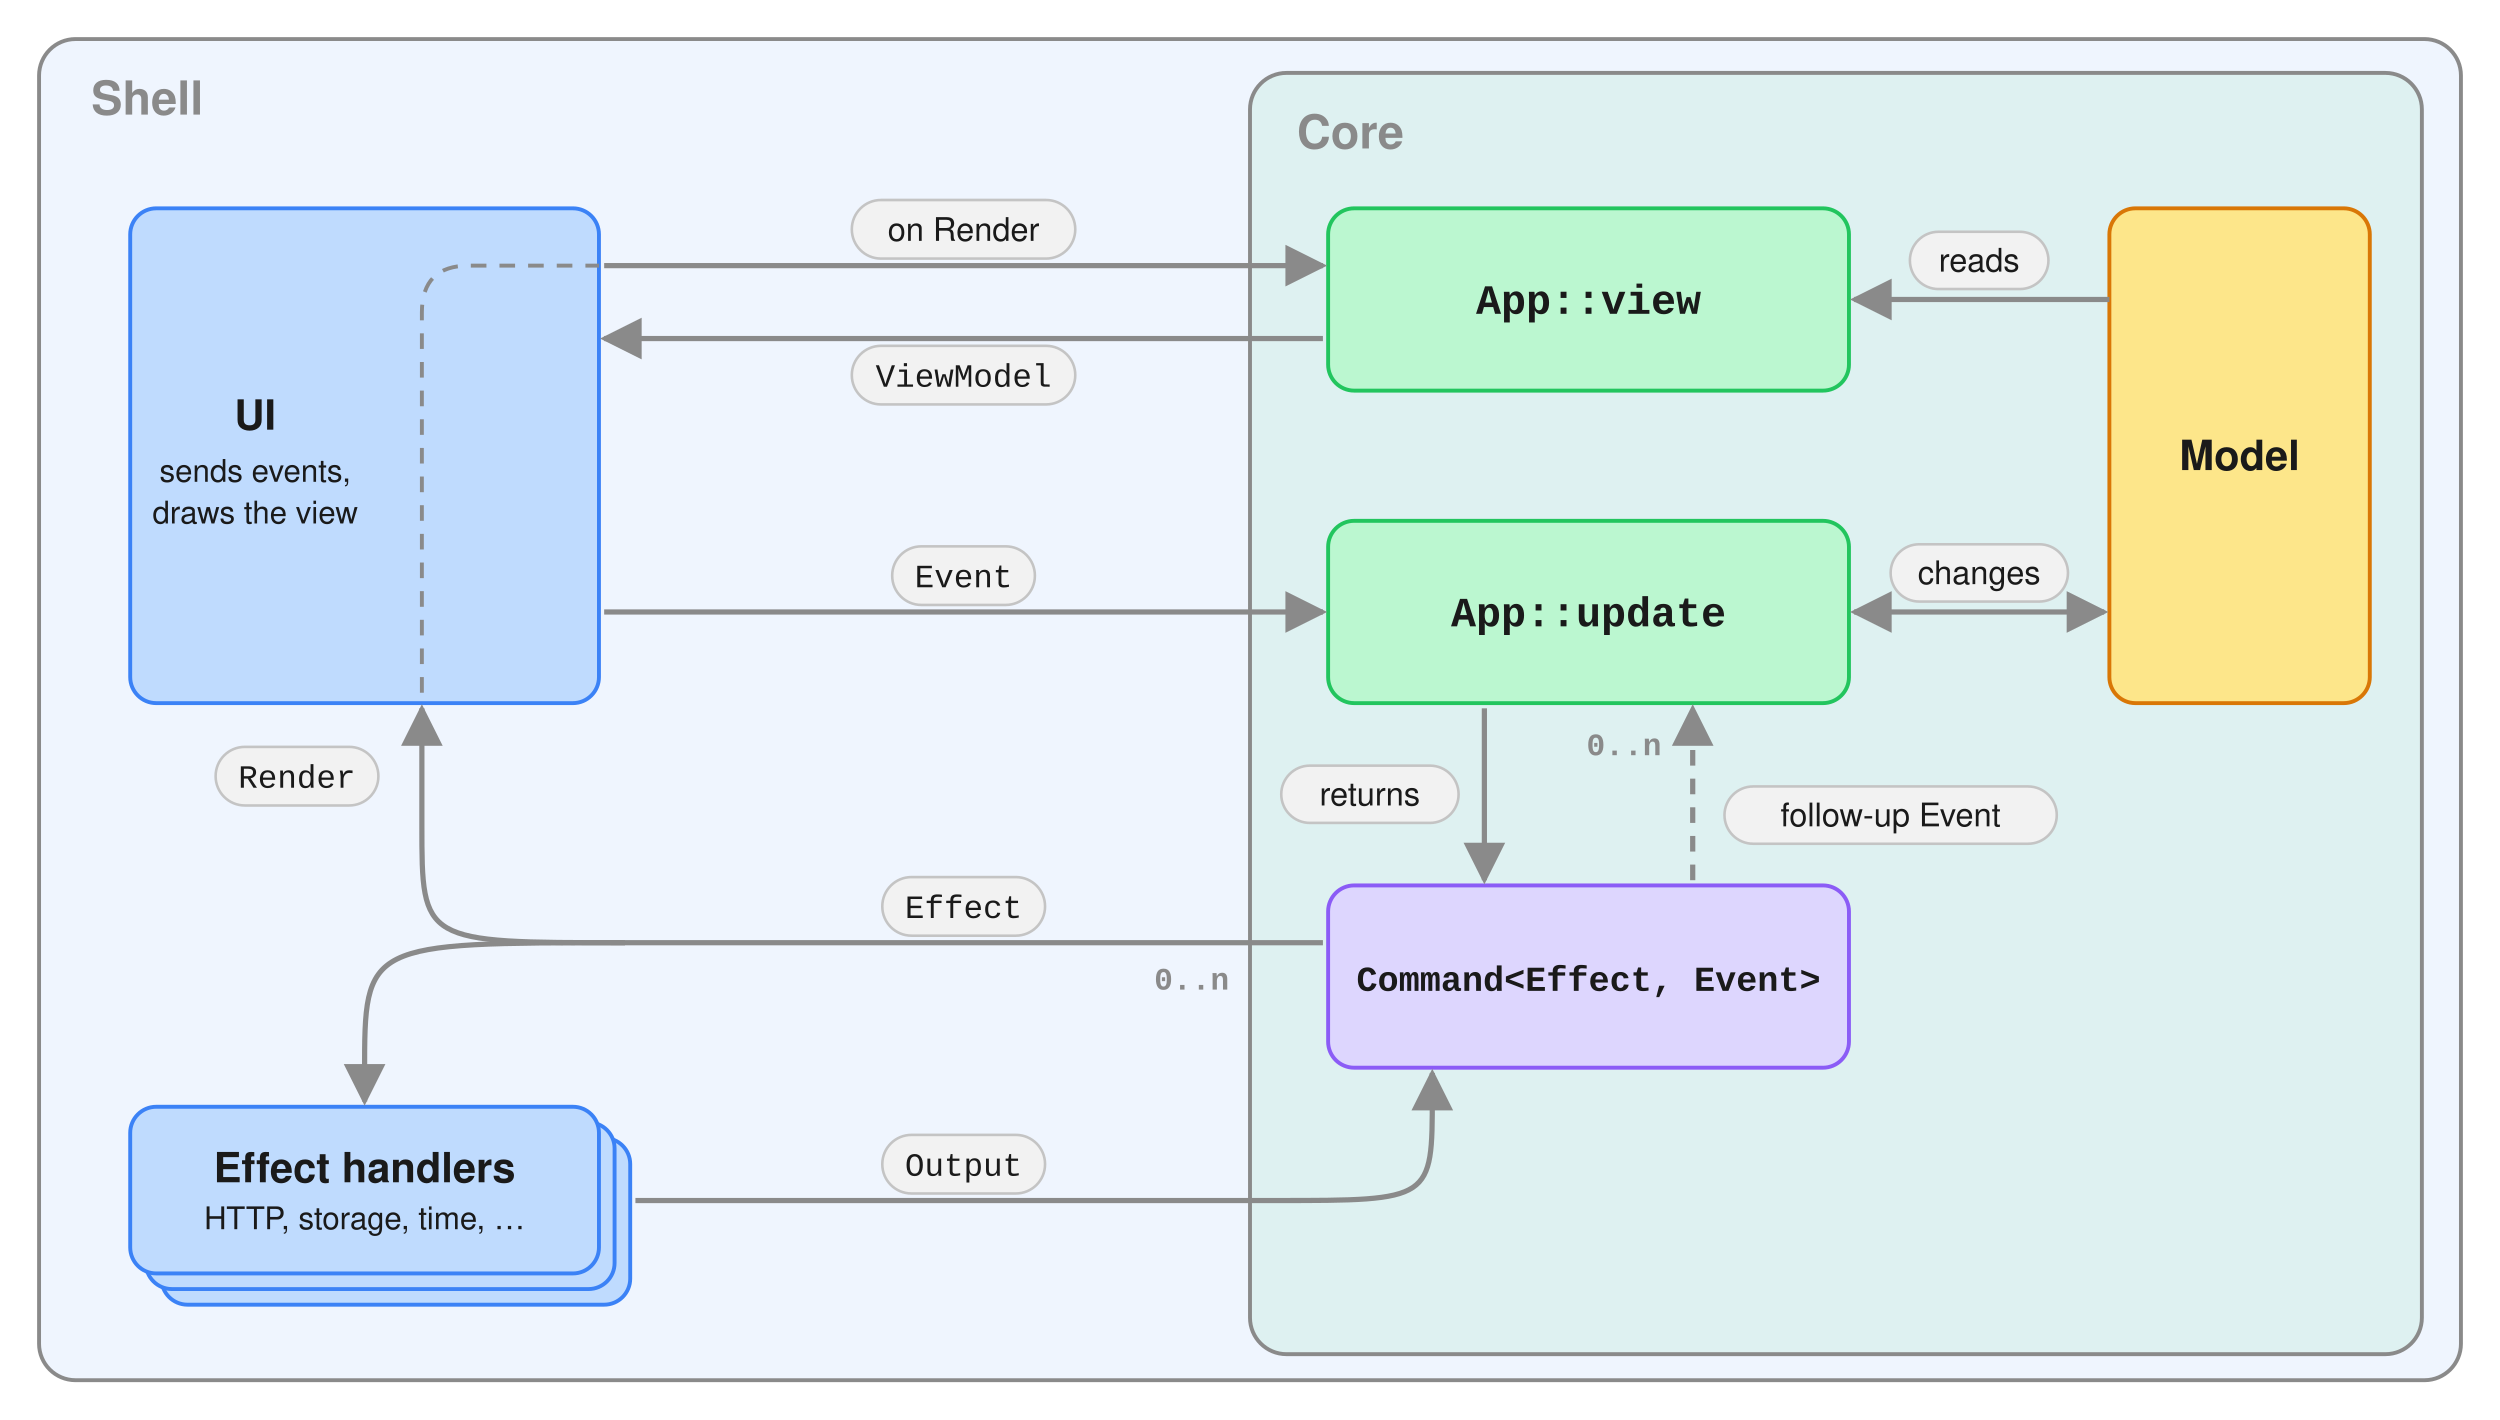
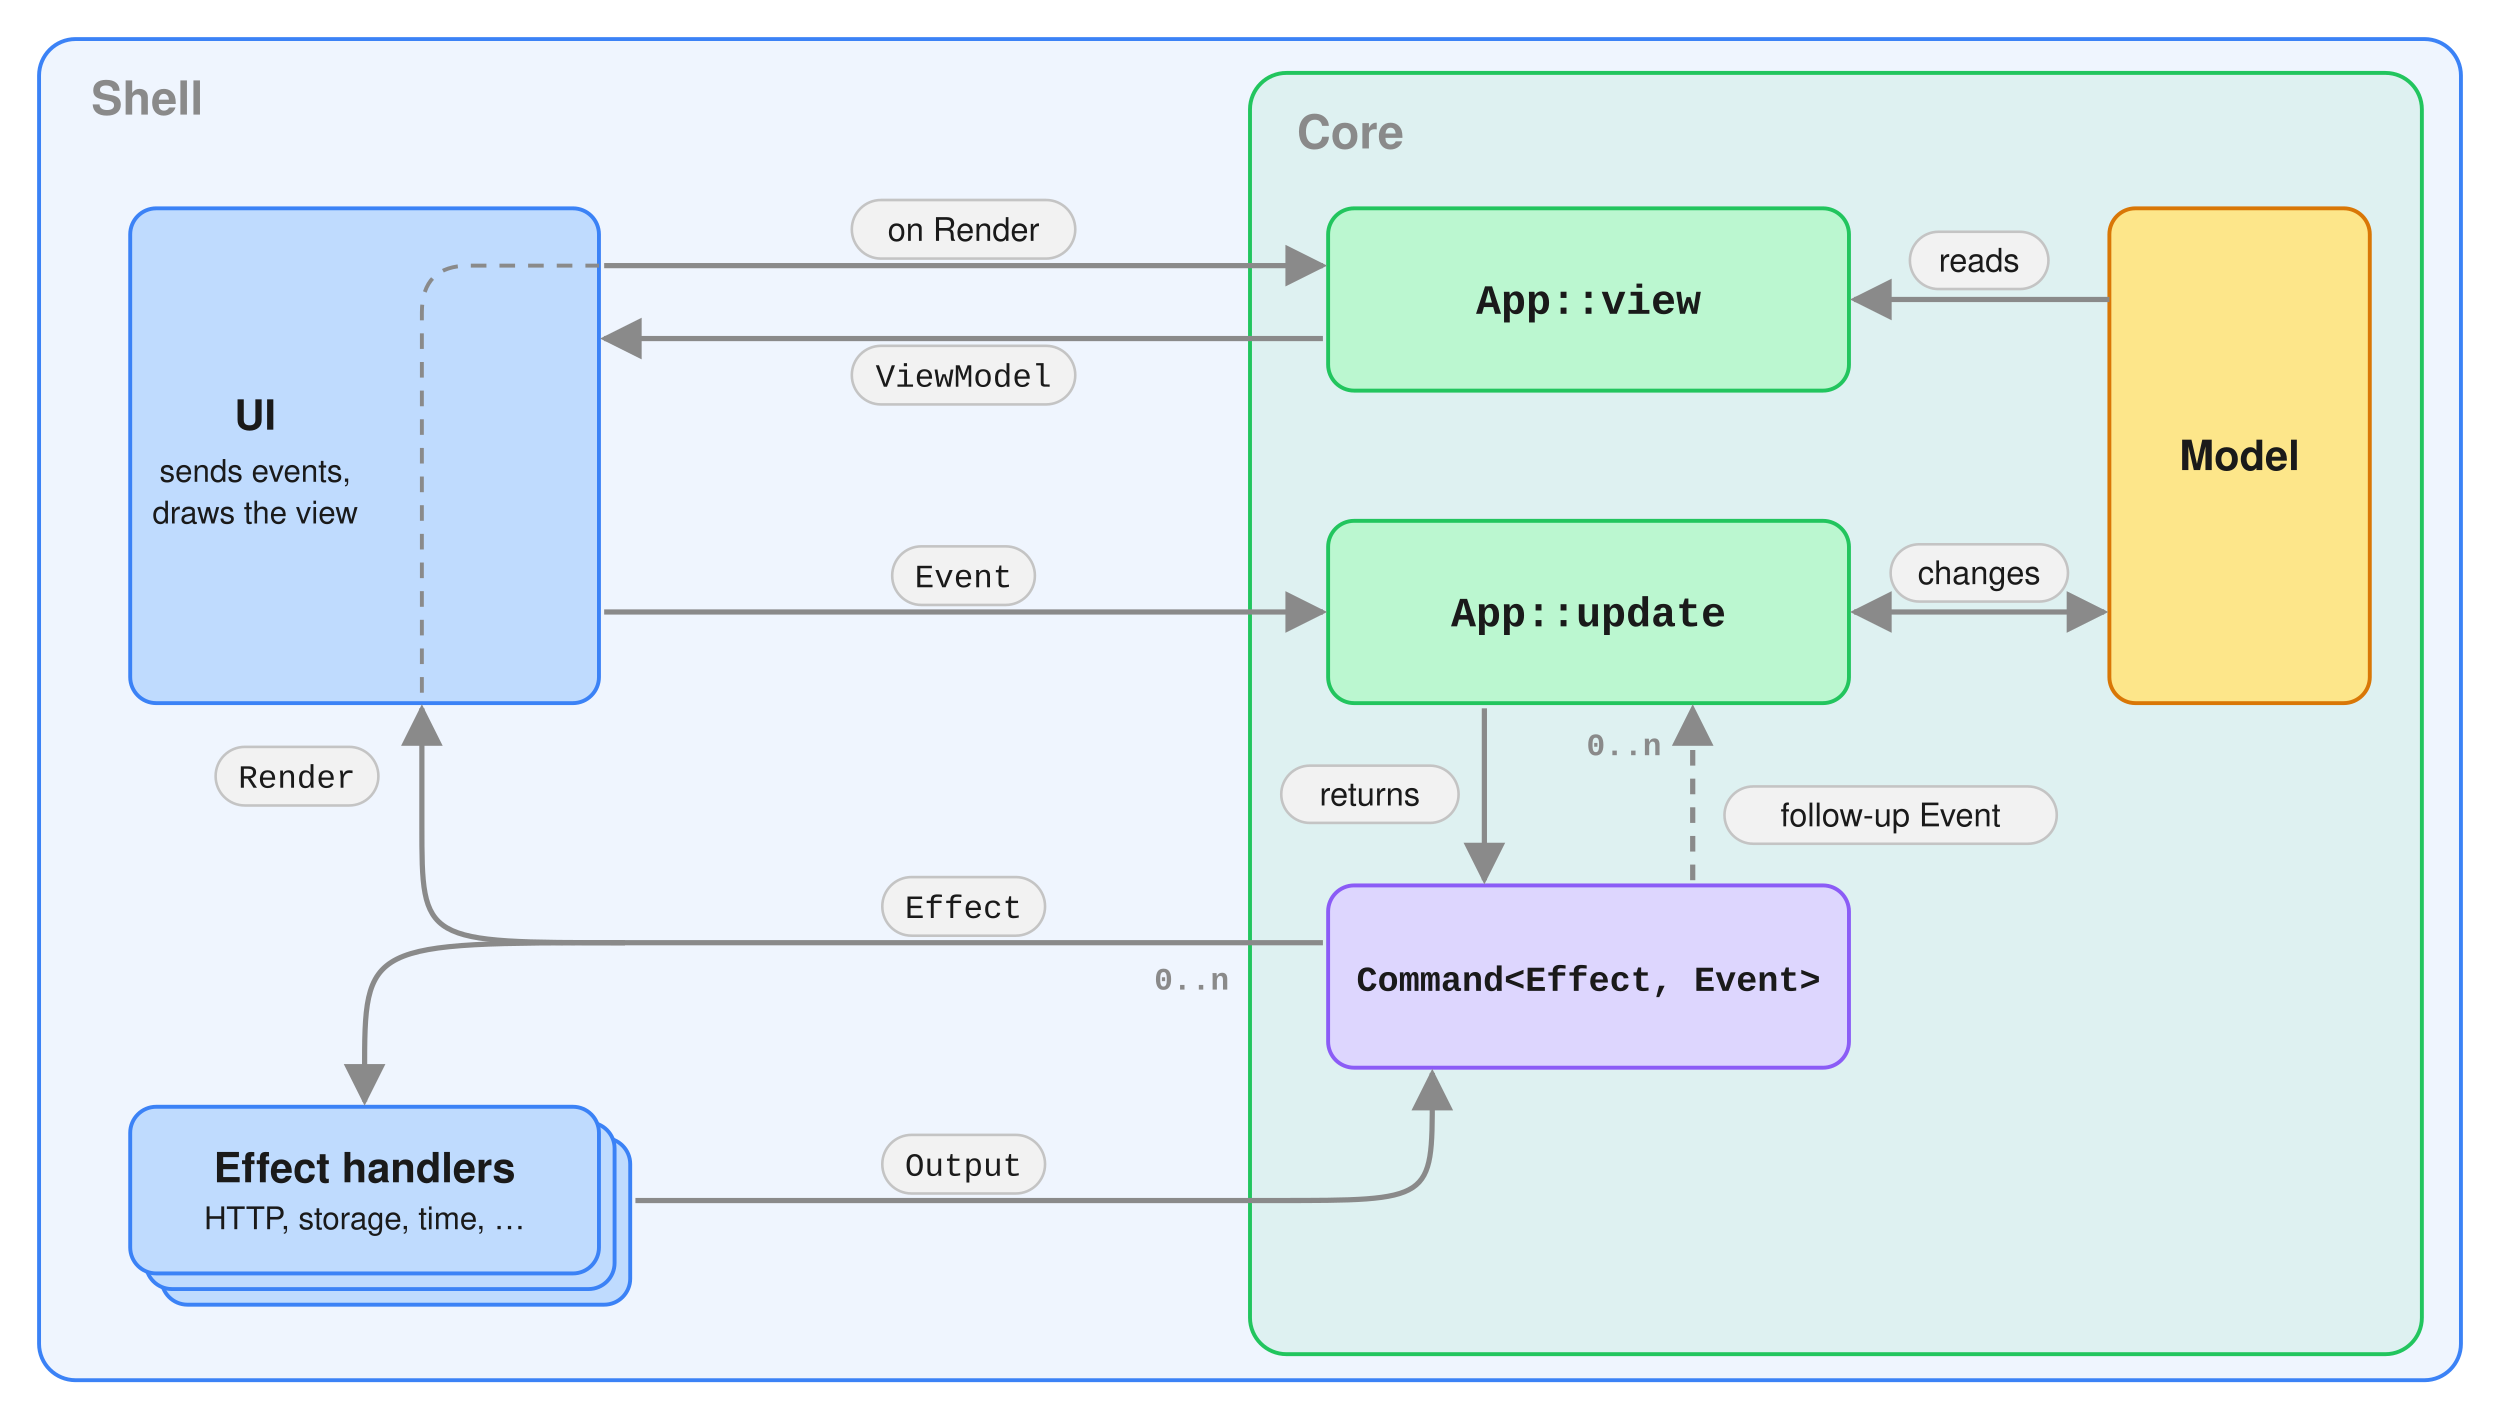
<svg xmlns="http://www.w3.org/2000/svg" viewBox="0 0 960 545" width="960" height="545" role="img" aria-labelledby="title desc">
  <style>
text { font-family: system-ui, -apple-system, "Segoe UI", Helvetica, Arial, sans-serif; fill: #1a1a1a; }
.m { font-family: ui-monospace, SFMono-Regular, Menlo, Consolas, "Liberation Mono", monospace; }
.h { font-size: 18px; font-weight: 700; fill: #8a8a8a; }
.b { font-size: 16px; font-weight: 600; }
.s { font-size: 12px; }
.l { font-size: 12.5px; }
.ln { stroke: #8a8a8a; stroke-width: 2; fill: none; }
.dash { stroke-dasharray: 6 5; }
.pill { fill: #f2f2f2; stroke: #c4c4c4; stroke-width: 1; }
@media (prefers-color-scheme: dark) {
  .h { fill: #a8a8a8; }
}
</style>
  <defs>
    <marker id="a" viewBox="0 0 10 10" refX="9" refY="5" markerWidth="8" markerHeight="8" orient="auto-start-reverse">
      <path d="M0,0 L10,5 L0,10 z" fill="#8a8a8a" />
    </marker>
  </defs>
-   <rect x="15" y="15" width="930" height="515" rx="14" fill="#3b82f6" fill-opacity="0.08" stroke="#8a8a8a" stroke-width="1.5" />
+   <rect x="15" y="15" width="930" height="515" rx="14" fill="#3b82f6" fill-opacity="0.08" stroke="#3b82f6" stroke-width="1.5" />
  <text x="35" y="44" class="h">Shell</text>
-   <rect x="480" y="28" width="450" height="492" rx="14" fill="#22c55e" fill-opacity="0.08" stroke="#8a8a8a" stroke-width="1.5" />
+   <rect x="480" y="28" width="450" height="492" rx="14" fill="#22c55e" fill-opacity="0.08" stroke="#22c55e" stroke-width="1.5" />
  <text x="498" y="57" class="h">Core</text>
  <rect x="50" y="80" width="180" height="190" rx="10" fill="#bfdbfe" stroke="#3b82f6" stroke-width="1.5" />
  <text x="98.0" y="165.0" text-anchor="middle" class="b">UI</text>
  <text x="98.0" y="185.0" text-anchor="middle" class="s">sends events,</text>
  <text x="98.0" y="201.0" text-anchor="middle" class="s">draws the view</text>
  <path d="M162.0,266 V120 Q162.0,102 180.0,102 H230" class="ln dash" style="stroke-width:1.5" />
  <rect x="62" y="437" width="180" height="64" rx="10" fill="#bfdbfe" stroke="#3b82f6" stroke-width="1.5" />
  <rect x="56" y="431" width="180" height="64" rx="10" fill="#bfdbfe" stroke="#3b82f6" stroke-width="1.5" />
  <rect x="50" y="425" width="180" height="64" rx="10" fill="#bfdbfe" stroke="#3b82f6" stroke-width="1.5" />
  <text x="140.0" y="454.0" text-anchor="middle" class="b">Effect handlers</text>
  <text x="140.0" y="472.0" text-anchor="middle" class="s">HTTP, storage, time, …</text>
  <rect x="510" y="80" width="200" height="70" rx="10" fill="#bbf7d0" stroke="#22c55e" stroke-width="1.5" />
  <text x="610.0" y="120.5" text-anchor="middle" class="b m">App::view</text>
  <rect x="510" y="200" width="200" height="70" rx="10" fill="#bbf7d0" stroke="#22c55e" stroke-width="1.5" />
  <text x="610.0" y="240.5" text-anchor="middle" class="b m">App::update</text>
  <rect x="510" y="340" width="200" height="70" rx="10" fill="#ddd6fe" stroke="#8b5cf6" stroke-width="1.5" />
  <text x="610.0" y="380.5" text-anchor="middle" class="b m" style="font-size:13.5px">Command&lt;Effect, Event&gt;</text>
  <rect x="810" y="80" width="100" height="190" rx="10" fill="#fde68a" stroke="#d97706" stroke-width="1.5" />
  <text x="860.0" y="180.5" text-anchor="middle" class="b">Model</text>
  <path d="M810,115 H712" class="ln" marker-end="url(#a)" />
  <rect x="733.4" y="89.0" width="53.2" height="22.0" rx="11.0" class="pill" />
  <text x="760.0" y="104.3" text-anchor="middle" class="l">reads</text>
  <path d="M712,235 H808" class="ln" marker-end="url(#a)" marker-start="url(#a)" />
  <rect x="726.0" y="209.0" width="68.1" height="22.0" rx="11.0" class="pill" />
  <text x="760.0" y="224.3" text-anchor="middle" class="l">changes</text>
  <path d="M570,272 V338" class="ln" marker-end="url(#a)" />
  <rect x="492.0" y="294.0" width="68.1" height="22.0" rx="11.0" class="pill" />
  <text x="526" y="309.3" text-anchor="middle" class="l">returns</text>
  <path d="M650,338 V272" class="ln dash" marker-end="url(#a)" />
  <text x="638" y="290" text-anchor="end" class="s m" style="fill:#8a8a8a;font-weight:600">0..n</text>
  <rect x="662.2" y="302.0" width="127.6" height="22.0" rx="11.0" class="pill" />
  <text x="726" y="317.3" text-anchor="middle" class="l">follow-up Event</text>
  <path d="M232,102 H508" class="ln" marker-end="url(#a)" />
  <rect x="327.1" y="76.8" width="85.8" height="22.5" rx="11.2" class="pill" />
  <text x="370.0" y="92.5" text-anchor="middle" class="l">on Render</text>
  <path d="M508,130 H232" class="ln" marker-end="url(#a)" />
  <rect x="327.1" y="132.8" width="85.8" height="22.5" rx="11.2" class="pill" />
  <text x="370.0" y="148.5" text-anchor="middle" class="l m">ViewModel</text>
  <path d="M232,235 H508" class="ln" marker-end="url(#a)" />
  <rect x="342.6" y="209.8" width="54.8" height="22.5" rx="11.2" class="pill" />
  <text x="370.0" y="225.5" text-anchor="middle" class="l m">Event</text>
  <path d="M508,362 H240.0" class="ln" />
  <text x="472" y="380" text-anchor="end" class="s m" style="fill:#8a8a8a;font-weight:600">0..n</text>
  <rect x="338.8" y="336.8" width="62.5" height="22.5" rx="11.2" class="pill" />
  <text x="370.0" y="352.5" text-anchor="middle" class="l m">Effect</text>
  <path d="M240.0,362 C162.0,362 162.0,362 162.0,317 V272" class="ln" marker-end="url(#a)" />
  <rect x="82.8" y="286.8" width="62.5" height="22.5" rx="11.2" class="pill" />
  <text x="114.0" y="302.5" text-anchor="middle" class="l m">Render</text>
  <path d="M240.0,362 C140.0,362 140.0,362 140.0,412 V423" class="ln" marker-end="url(#a)" />
  <path d="M244,461.0 H490 C550,461.0 550,461.0 550,421.0 V412" class="ln" marker-end="url(#a)" />
  <rect x="338.8" y="435.8" width="62.5" height="22.5" rx="11.2" class="pill" />
  <text x="370.0" y="451.5" text-anchor="middle" class="l m">Output</text>
</svg>
